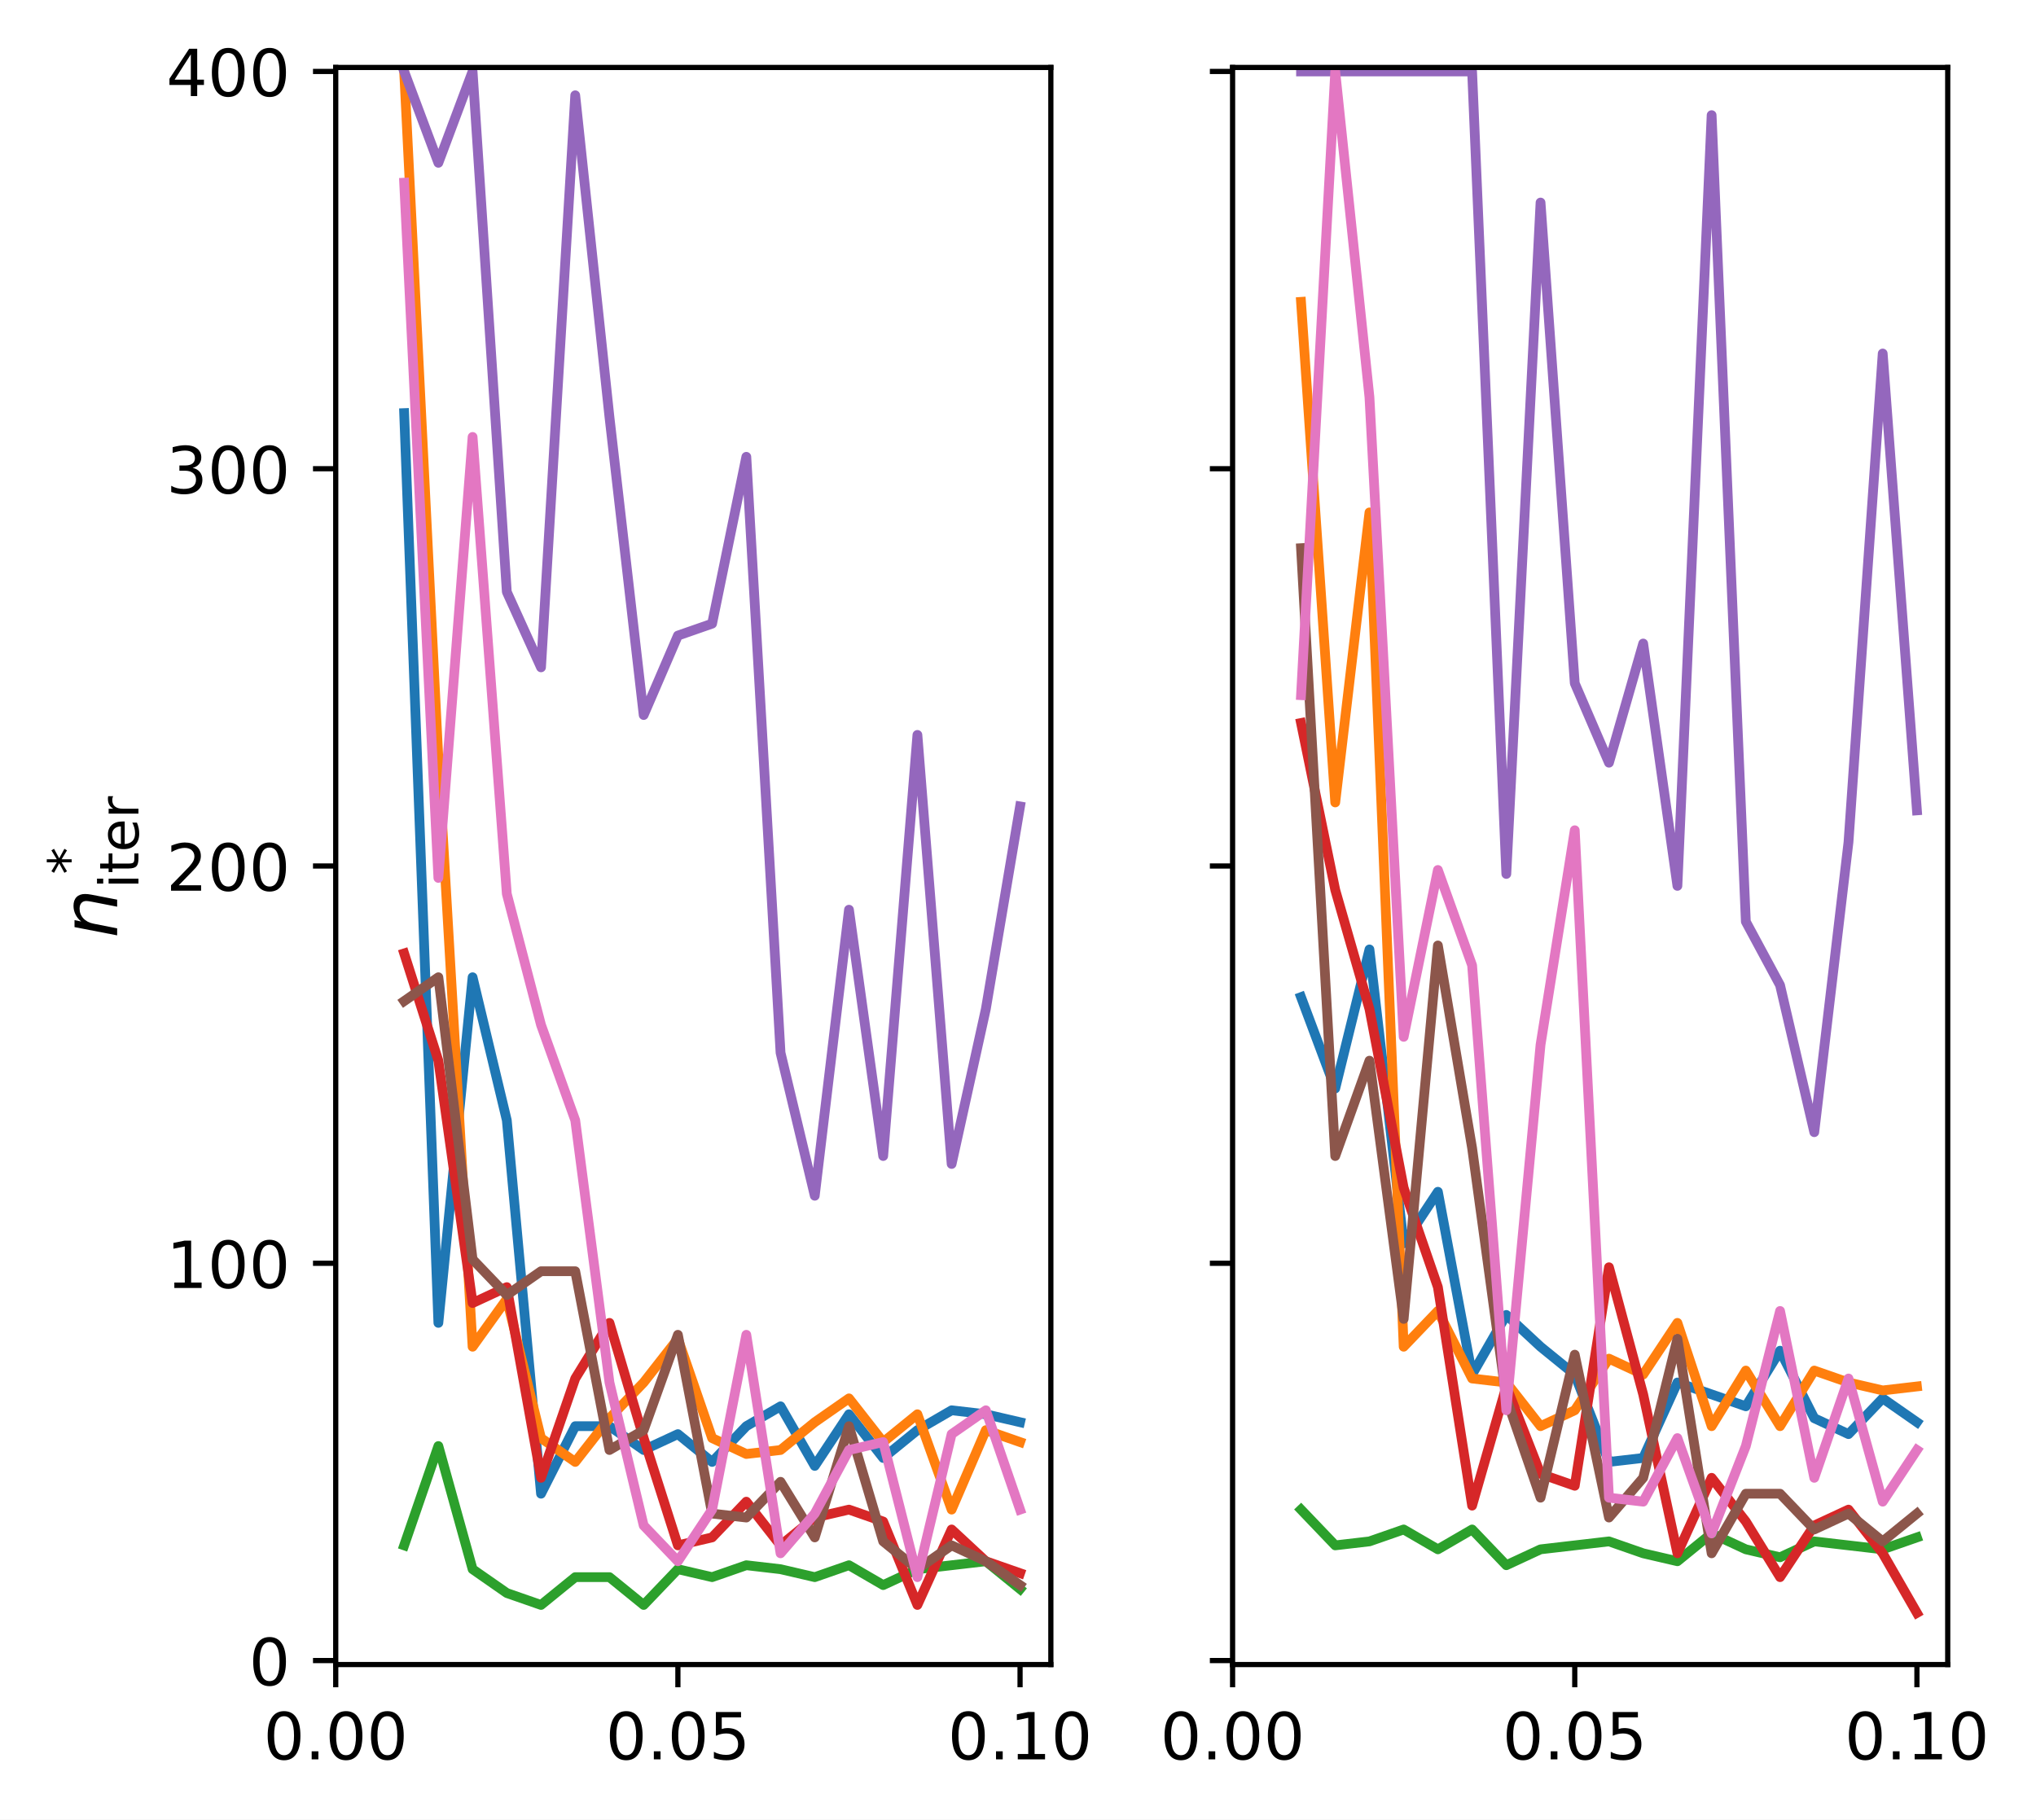
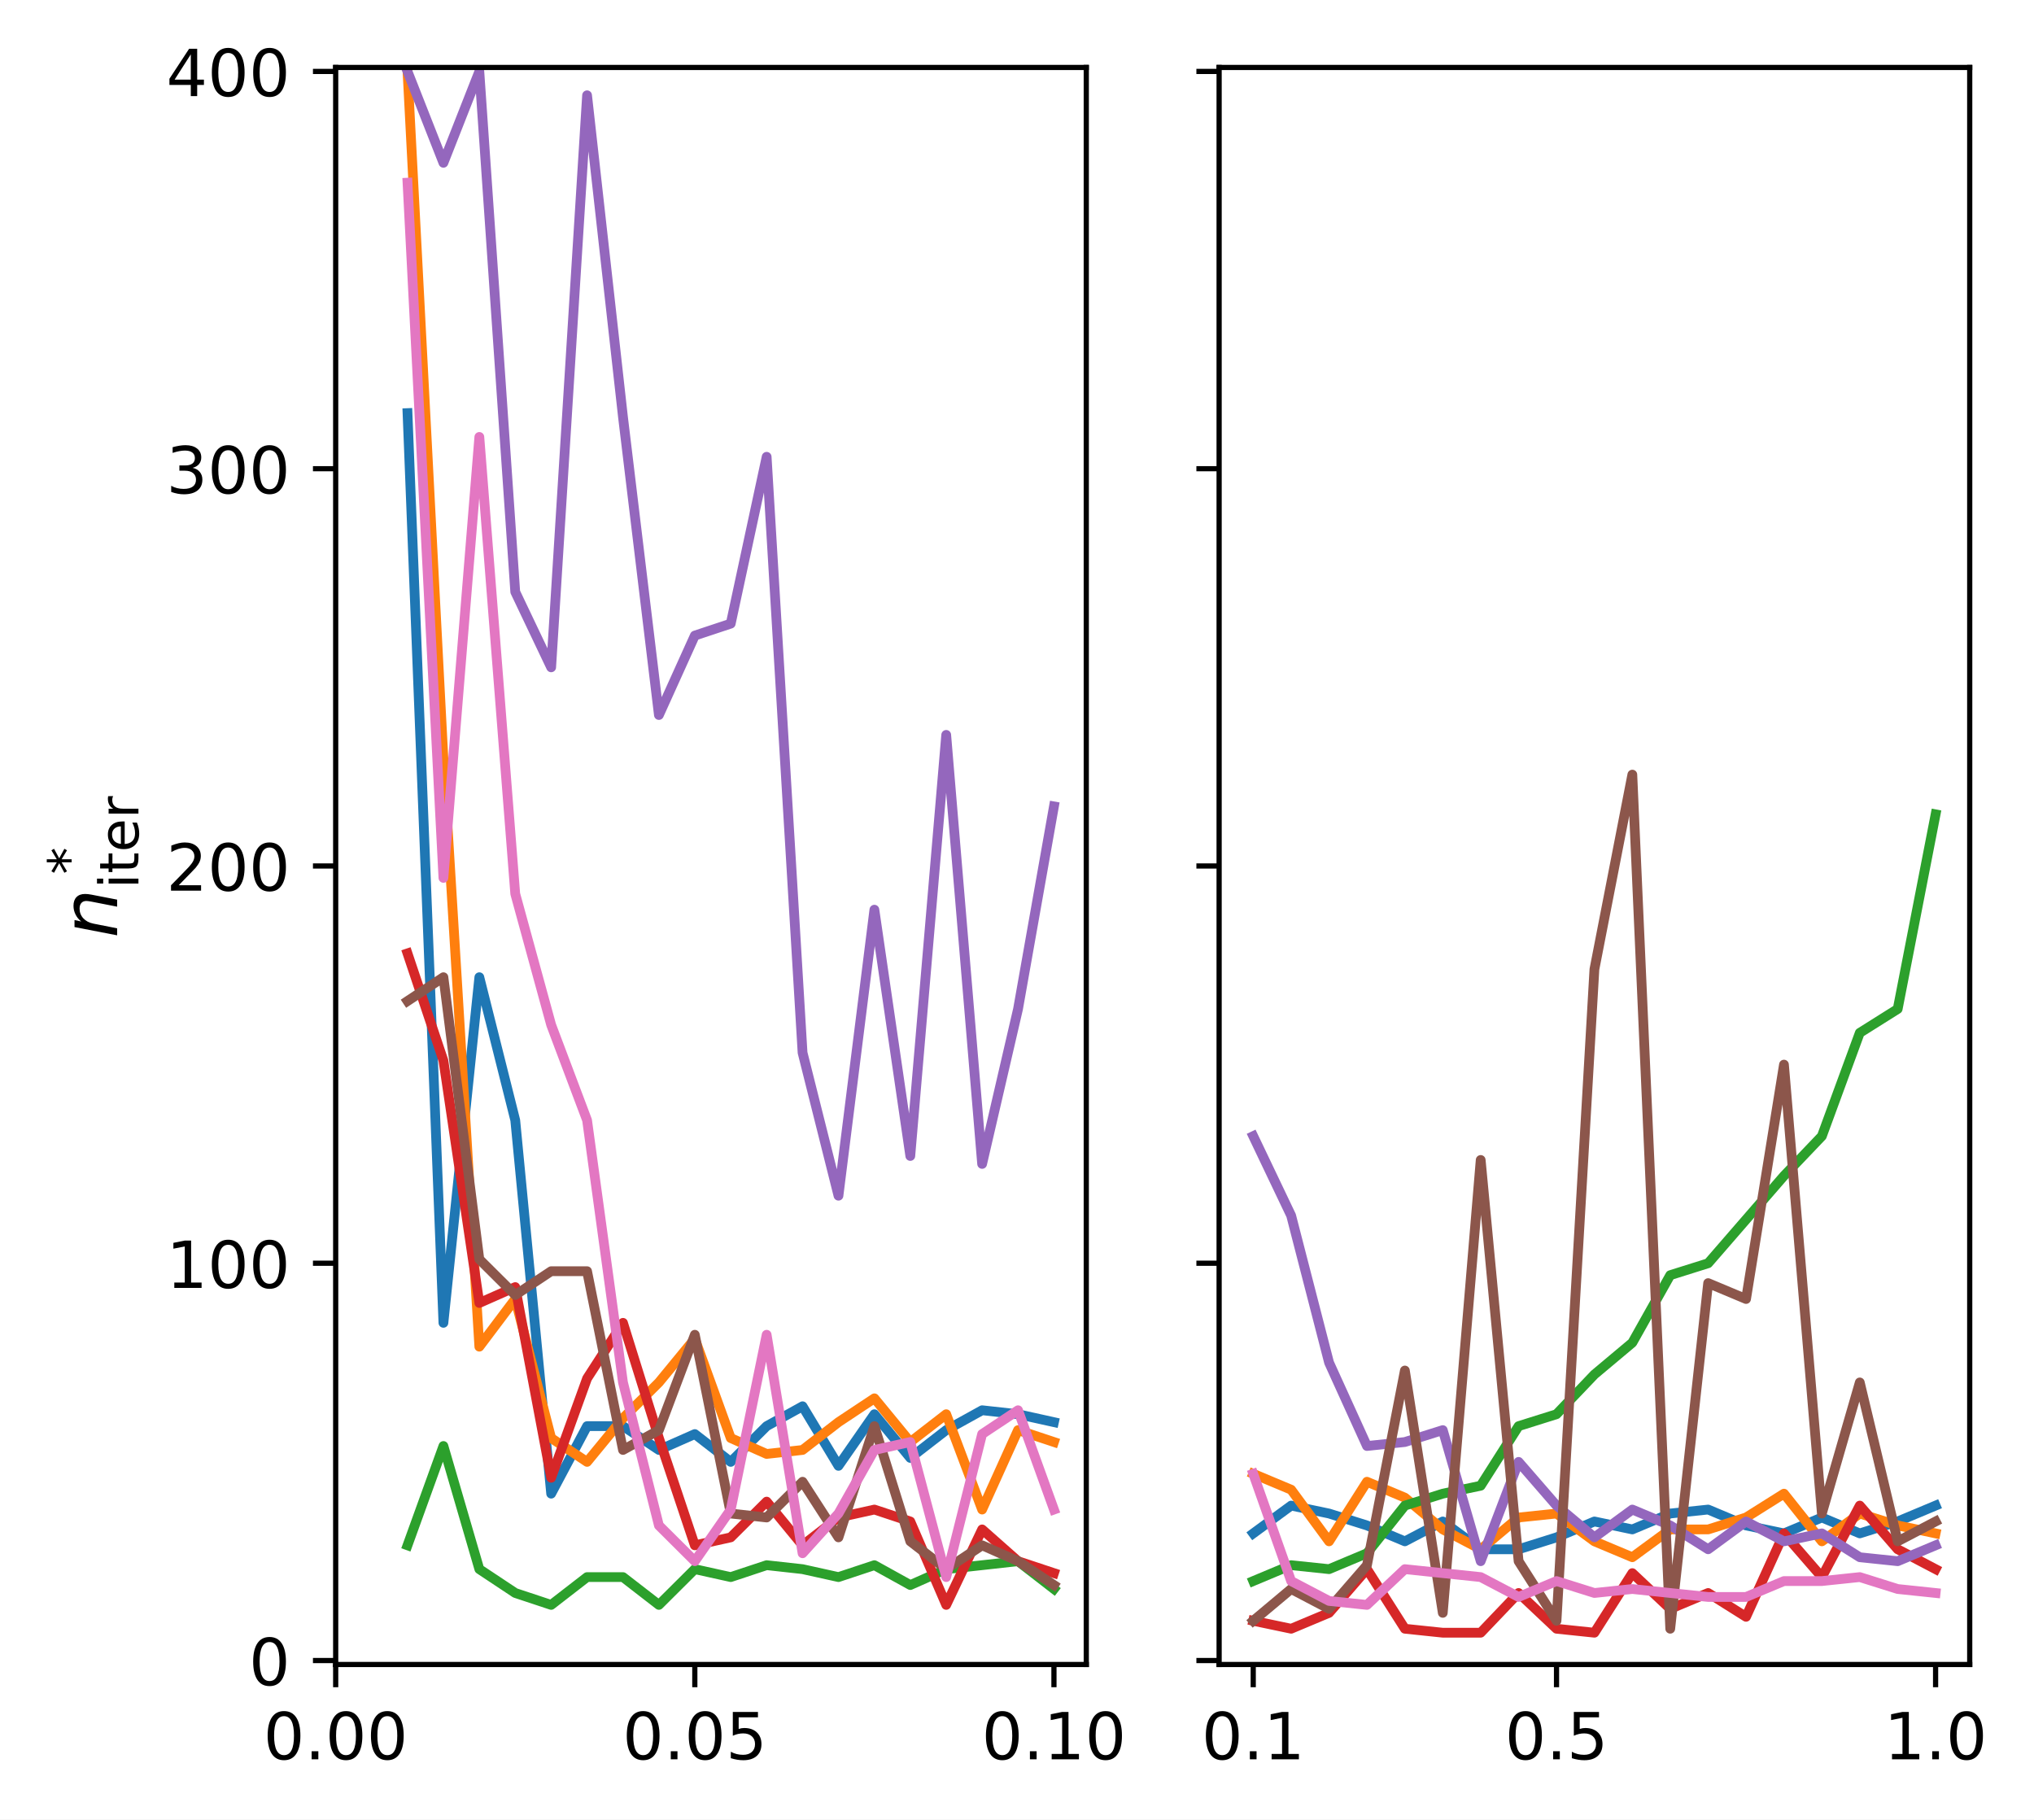
- <svg xmlns="http://www.w3.org/2000/svg" xmlns:xlink="http://www.w3.org/1999/xlink" width="313.462pt" height="280.177pt" viewBox="0 0 313.462 280.177" version="1.1">
+ <svg xmlns="http://www.w3.org/2000/svg" xmlns:xlink="http://www.w3.org/1999/xlink" width="313.192pt" height="280.177pt" viewBox="0 0 313.192 280.177" version="1.1">
  <defs>
    <style type="text/css">*{stroke-linejoin: round; stroke-linecap: butt}</style>
  </defs>
  <g id="figure_1">
    <g id="patch_1">
-       <path d="M 0 280.177  L 313.462 280.177  L 313.462 0  L 0 0  z " style="fill: #ffffff" />
+       <path d="M 0 280.177  L 313.192 280.177  L 313.192 0  L 0 0  z " style="fill: #ffffff" />
    </g>
    <g id="axes_1">
      <g id="patch_2">
-         <path d="M 51.688 256.299  L 161.789 256.299  L 161.789 10.387  L 51.688 10.387  z " style="fill: #ffffff" />
+         <path d="M 51.688 256.299  L 167.263 256.299  L 167.263 10.387  L 51.688 10.387  z " style="fill: #ffffff" />
      </g>
      <g id="matplotlib.axis_1">
        <g id="xtick_1">
          <g id="line2d_1">
            <defs>
-               <path id="mfbfa012be0" d="M 0 0  L 0 3.5  " style="stroke: #000000; stroke-width: 0.8" />
+               <path id="m3b47b26c1c" d="M 0 0  L 0 3.5  " style="stroke: #000000; stroke-width: 0.8" />
            </defs>
            <g>
-               <use xlink:href="#mfbfa012be0" x="51.688" y="256.299" style="stroke: #000000; stroke-width: 0.8" />
+               <use xlink:href="#m3b47b26c1c" x="51.688" y="256.299" style="stroke: #000000; stroke-width: 0.8" />
            </g>
          </g>
          <g id="text_1">
            <g transform="translate(40.55469 270.8976) scale(0.1 -0.1)">
              <defs>
                <path id="DejaVuSans-30" d="M 2034 4250  Q 1547 4250 1301 3770  Q 1056 3291 1056 2328  Q 1056 1369 1301 889  Q 1547 409 2034 409  Q 2525 409 2770 889  Q 3016 1369 3016 2328  Q 3016 3291 2770 3770  Q 2525 4250 2034 4250  z M 2034 4750  Q 2819 4750 3233 4129  Q 3647 3509 3647 2328  Q 3647 1150 3233 529  Q 2819 -91 2034 -91  Q 1250 -91 836 529  Q 422 1150 422 2328  Q 422 3509 836 4129  Q 1250 4750 2034 4750  z " transform="scale(0.015625)" />
                <path id="DejaVuSans-2e" d="M 684 794  L 1344 794  L 1344 0  L 684 0  L 684 794  z " transform="scale(0.015625)" />
              </defs>
              <use xlink:href="#DejaVuSans-30" />
              <use xlink:href="#DejaVuSans-2e" x="63.623" />
              <use xlink:href="#DejaVuSans-30" x="95.41" />
              <use xlink:href="#DejaVuSans-30" x="159.033" />
            </g>
          </g>
        </g>
        <g id="xtick_2">
          <g id="line2d_2">
            <g>
-               <use xlink:href="#mfbfa012be0" x="104.368" y="256.299" style="stroke: #000000; stroke-width: 0.8" />
+               <use xlink:href="#m3b47b26c1c" x="106.987" y="256.299" style="stroke: #000000; stroke-width: 0.8" />
            </g>
          </g>
          <g id="text_2">
-             <g transform="translate(93.23481 270.8976) scale(0.1 -0.1)">
+             <g transform="translate(95.85397 270.8976) scale(0.1 -0.1)">
              <defs>
                <path id="DejaVuSans-35" d="M 691 4666  L 3169 4666  L 3169 4134  L 1269 4134  L 1269 2991  Q 1406 3038 1543 3061  Q 1681 3084 1819 3084  Q 2600 3084 3056 2656  Q 3513 2228 3513 1497  Q 3513 744 3044 326  Q 2575 -91 1722 -91  Q 1428 -91 1123 -41  Q 819 9 494 109  L 494 744  Q 775 591 1075 516  Q 1375 441 1709 441  Q 2250 441 2565 725  Q 2881 1009 2881 1497  Q 2881 1984 2565 2268  Q 2250 2553 1709 2553  Q 1456 2553 1204 2497  Q 953 2441 691 2322  L 691 4666  z " transform="scale(0.015625)" />
              </defs>
              <use xlink:href="#DejaVuSans-30" />
              <use xlink:href="#DejaVuSans-2e" x="63.623" />
              <use xlink:href="#DejaVuSans-30" x="95.41" />
              <use xlink:href="#DejaVuSans-35" x="159.033" />
            </g>
          </g>
        </g>
        <g id="xtick_3">
          <g id="line2d_3">
            <g>
-               <use xlink:href="#mfbfa012be0" x="157.048" y="256.299" style="stroke: #000000; stroke-width: 0.8" />
+               <use xlink:href="#m3b47b26c1c" x="162.286" y="256.299" style="stroke: #000000; stroke-width: 0.8" />
            </g>
          </g>
          <g id="text_3">
-             <g transform="translate(145.9149 270.8976) scale(0.1 -0.1)">
+             <g transform="translate(151.1532 270.8976) scale(0.1 -0.1)">
              <defs>
                <path id="DejaVuSans-31" d="M 794 531  L 1825 531  L 1825 4091  L 703 3866  L 703 4441  L 1819 4666  L 2450 4666  L 2450 531  L 3481 531  L 3481 0  L 794 0  L 794 531  z " transform="scale(0.015625)" />
              </defs>
              <use xlink:href="#DejaVuSans-30" />
              <use xlink:href="#DejaVuSans-2e" x="63.623" />
              <use xlink:href="#DejaVuSans-31" x="95.41" />
              <use xlink:href="#DejaVuSans-30" x="159.033" />
            </g>
          </g>
        </g>
      </g>
      <g id="matplotlib.axis_2">
        <g id="ytick_1">
          <g id="line2d_4">
            <defs>
-               <path id="m588ac39799" d="M 0 0  L -3.5 0  " style="stroke: #000000; stroke-width: 0.8" />
+               <path id="m36e02c9130" d="M 0 0  L -3.5 0  " style="stroke: #000000; stroke-width: 0.8" />
            </defs>
            <g>
-               <use xlink:href="#m588ac39799" x="51.688" y="255.687" style="stroke: #000000; stroke-width: 0.8" />
+               <use xlink:href="#m36e02c9130" x="51.688" y="255.687" style="stroke: #000000; stroke-width: 0.8" />
            </g>
          </g>
          <g id="text_4">
            <g transform="translate(38.325 259.4866) scale(0.1 -0.1)">
              <use xlink:href="#DejaVuSans-30" />
            </g>
          </g>
        </g>
        <g id="ytick_2">
          <g id="line2d_5">
            <g>
-               <use xlink:href="#m588ac39799" x="51.688" y="194.515" style="stroke: #000000; stroke-width: 0.8" />
+               <use xlink:href="#m36e02c9130" x="51.688" y="194.515" style="stroke: #000000; stroke-width: 0.8" />
            </g>
          </g>
          <g id="text_5">
            <g transform="translate(25.6 198.3146) scale(0.1 -0.1)">
              <use xlink:href="#DejaVuSans-31" />
              <use xlink:href="#DejaVuSans-30" x="63.623" />
              <use xlink:href="#DejaVuSans-30" x="127.246" />
            </g>
          </g>
        </g>
        <g id="ytick_3">
          <g id="line2d_6">
            <g>
-               <use xlink:href="#m588ac39799" x="51.688" y="133.343" style="stroke: #000000; stroke-width: 0.8" />
+               <use xlink:href="#m36e02c9130" x="51.688" y="133.343" style="stroke: #000000; stroke-width: 0.8" />
            </g>
          </g>
          <g id="text_6">
            <g transform="translate(25.6 137.1425) scale(0.1 -0.1)">
              <defs>
                <path id="DejaVuSans-32" d="M 1228 531  L 3431 531  L 3431 0  L 469 0  L 469 531  Q 828 903 1448 1529  Q 2069 2156 2228 2338  Q 2531 2678 2651 2914  Q 2772 3150 2772 3378  Q 2772 3750 2511 3984  Q 2250 4219 1831 4219  Q 1534 4219 1204 4116  Q 875 4013 500 3803  L 500 4441  Q 881 4594 1212 4672  Q 1544 4750 1819 4750  Q 2544 4750 2975 4387  Q 3406 4025 3406 3419  Q 3406 3131 3298 2873  Q 3191 2616 2906 2266  Q 2828 2175 2409 1742  Q 1991 1309 1228 531  z " transform="scale(0.015625)" />
              </defs>
              <use xlink:href="#DejaVuSans-32" />
              <use xlink:href="#DejaVuSans-30" x="63.623" />
              <use xlink:href="#DejaVuSans-30" x="127.246" />
            </g>
          </g>
        </g>
        <g id="ytick_4">
          <g id="line2d_7">
            <g>
-               <use xlink:href="#m588ac39799" x="51.688" y="72.171" style="stroke: #000000; stroke-width: 0.8" />
+               <use xlink:href="#m36e02c9130" x="51.688" y="72.171" style="stroke: #000000; stroke-width: 0.8" />
            </g>
          </g>
          <g id="text_7">
            <g transform="translate(25.6 75.97049) scale(0.1 -0.1)">
              <defs>
                <path id="DejaVuSans-33" d="M 2597 2516  Q 3050 2419 3304 2112  Q 3559 1806 3559 1356  Q 3559 666 3084 287  Q 2609 -91 1734 -91  Q 1441 -91 1130 -33  Q 819 25 488 141  L 488 750  Q 750 597 1062 519  Q 1375 441 1716 441  Q 2309 441 2620 675  Q 2931 909 2931 1356  Q 2931 1769 2642 2001  Q 2353 2234 1838 2234  L 1294 2234  L 1294 2753  L 1863 2753  Q 2328 2753 2575 2939  Q 2822 3125 2822 3475  Q 2822 3834 2567 4026  Q 2313 4219 1838 4219  Q 1578 4219 1281 4162  Q 984 4106 628 3988  L 628 4550  Q 988 4650 1302 4700  Q 1616 4750 1894 4750  Q 2613 4750 3031 4423  Q 3450 4097 3450 3541  Q 3450 3153 3228 2886  Q 3006 2619 2597 2516  z " transform="scale(0.015625)" />
              </defs>
              <use xlink:href="#DejaVuSans-33" />
              <use xlink:href="#DejaVuSans-30" x="63.623" />
              <use xlink:href="#DejaVuSans-30" x="127.246" />
            </g>
          </g>
        </g>
        <g id="ytick_5">
          <g id="line2d_8">
            <g>
-               <use xlink:href="#m588ac39799" x="51.688" y="10.999" style="stroke: #000000; stroke-width: 0.8" />
+               <use xlink:href="#m36e02c9130" x="51.688" y="10.999" style="stroke: #000000; stroke-width: 0.8" />
            </g>
          </g>
          <g id="text_8">
            <g transform="translate(25.6 14.79844) scale(0.1 -0.1)">
              <defs>
                <path id="DejaVuSans-34" d="M 2419 4116  L 825 1625  L 2419 1625  L 2419 4116  z M 2253 4666  L 3047 4666  L 3047 1625  L 3713 1625  L 3713 1100  L 3047 1100  L 3047 0  L 2419 0  L 2419 1100  L 313 1100  L 313 1709  L 2253 4666  z " transform="scale(0.015625)" />
              </defs>
              <use xlink:href="#DejaVuSans-34" />
              <use xlink:href="#DejaVuSans-30" x="63.623" />
              <use xlink:href="#DejaVuSans-30" x="127.246" />
            </g>
          </g>
        </g>
        <g id="text_9">
          <g transform="translate(18.12 144.4433) rotate(-90) scale(0.12 -0.12)">
            <defs>
              <path id="DejaVuSans-Oblique-6e" d="M 3566 2113  L 3156 0  L 2578 0  L 2988 2091  Q 3016 2238 3031 2350  Q 3047 2463 3047 2528  Q 3047 2791 2881 2937  Q 2716 3084 2419 3084  Q 1956 3084 1622 2776  Q 1288 2469 1184 1941  L 800 0  L 225 0  L 903 3500  L 1478 3500  L 1363 2950  Q 1603 3253 1940 3418  Q 2278 3584 2650 3584  Q 3113 3584 3367 3334  Q 3622 3084 3622 2631  Q 3622 2519 3608 2391  Q 3594 2263 3566 2113  z " transform="scale(0.015625)" />
              <path id="DejaVuSans-2a" d="M 3009 3897  L 1888 3291  L 3009 2681  L 2828 2375  L 1778 3009  L 1778 1831  L 1422 1831  L 1422 3009  L 372 2375  L 191 2681  L 1313 3291  L 191 3897  L 372 4206  L 1422 3572  L 1422 4750  L 1778 4750  L 1778 3572  L 2828 4206  L 3009 3897  z " transform="scale(0.015625)" />
              <path id="DejaVuSans-69" d="M 603 3500  L 1178 3500  L 1178 0  L 603 0  L 603 3500  z M 603 4863  L 1178 4863  L 1178 4134  L 603 4134  L 603 4863  z " transform="scale(0.015625)" />
              <path id="DejaVuSans-74" d="M 1172 4494  L 1172 3500  L 2356 3500  L 2356 3053  L 1172 3053  L 1172 1153  Q 1172 725 1289 603  Q 1406 481 1766 481  L 2356 481  L 2356 0  L 1766 0  Q 1100 0 847 248  Q 594 497 594 1153  L 594 3053  L 172 3053  L 172 3500  L 594 3500  L 594 4494  L 1172 4494  z " transform="scale(0.015625)" />
              <path id="DejaVuSans-65" d="M 3597 1894  L 3597 1613  L 953 1613  Q 991 1019 1311 708  Q 1631 397 2203 397  Q 2534 397 2845 478  Q 3156 559 3463 722  L 3463 178  Q 3153 47 2828 -22  Q 2503 -91 2169 -91  Q 1331 -91 842 396  Q 353 884 353 1716  Q 353 2575 817 3079  Q 1281 3584 2069 3584  Q 2775 3584 3186 3129  Q 3597 2675 3597 1894  z M 3022 2063  Q 3016 2534 2758 2815  Q 2500 3097 2075 3097  Q 1594 3097 1305 2825  Q 1016 2553 972 2059  L 3022 2063  z " transform="scale(0.015625)" />
              <path id="DejaVuSans-72" d="M 2631 2963  Q 2534 3019 2420 3045  Q 2306 3072 2169 3072  Q 1681 3072 1420 2755  Q 1159 2438 1159 1844  L 1159 0  L 581 0  L 581 3500  L 1159 3500  L 1159 2956  Q 1341 3275 1631 3429  Q 1922 3584 2338 3584  Q 2397 3584 2469 3576  Q 2541 3569 2628 3553  L 2631 2963  z " transform="scale(0.015625)" />
            </defs>
            <use xlink:href="#DejaVuSans-Oblique-6e" transform="translate(0 0.701562)" />
            <use xlink:href="#DejaVuSans-2a" transform="translate(81.6665 39.04688) scale(0.7)" />
            <use xlink:href="#DejaVuSans-69" transform="translate(63.37891 -26.64219) scale(0.7)" />
            <use xlink:href="#DejaVuSans-74" transform="translate(82.82715 -26.64219) scale(0.7)" />
            <use xlink:href="#DejaVuSans-65" transform="translate(110.2734 -26.64219) scale(0.7)" />
            <use xlink:href="#DejaVuSans-72" transform="translate(153.3398 -26.64219) scale(0.7)" />
          </g>
        </g>
      </g>
      <g id="line2d_9">
-         <path d="M 62.224 63.607  L 67.492 203.691  L 72.76 150.471  L 78.028 172.493  L 83.296 229.995  L 88.564 219.596  L 93.832 219.596  L 99.1 223.266  L 104.368 220.819  L 109.636 225.101  L 114.904 219.596  L 120.172 216.537  L 125.44 225.713  L 130.708 217.761  L 135.976 224.49  L 141.244 220.208  L 146.512 217.149  L 151.78 217.761  L 157.048 218.984  " clip-path="url(#pf48e7d6726)" style="fill: none; stroke: #1f77b4; stroke-width: 1.5; stroke-linecap: square" />
+         <path d="M 62.747 63.607  L 68.277 203.691  L 73.807 150.471  L 79.337 172.493  L 84.867 229.995  L 90.397 219.596  L 95.927 219.596  L 101.457 223.266  L 106.987 220.819  L 112.517 225.101  L 118.047 219.596  L 123.577 216.537  L 129.106 225.713  L 134.636 217.761  L 140.166 224.49  L 145.696 220.208  L 151.226 217.149  L 156.756 217.761  L 162.286 218.984  " clip-path="url(#p8d57ee1464)" style="fill: none; stroke: #1f77b4; stroke-width: 1.5; stroke-linecap: square" />
      </g>
      <g id="line2d_10">
-         <path d="M 62.224 10.999  L 67.492 116.827  L 72.76 207.362  L 78.028 200.021  L 83.296 221.431  L 88.564 225.101  L 93.832 218.372  L 99.1 212.867  L 104.368 206.138  L 109.636 221.431  L 114.904 223.878  L 120.172 223.266  L 125.44 218.984  L 130.708 215.314  L 135.976 222.043  L 141.244 217.761  L 146.512 232.442  L 151.78 220.208  L 157.048 222.043  " clip-path="url(#pf48e7d6726)" style="fill: none; stroke: #ff7f0e; stroke-width: 1.5; stroke-linecap: square" />
+         <path d="M 62.747 10.999  L 68.277 116.827  L 73.807 207.362  L 79.337 200.021  L 84.867 221.431  L 90.397 225.101  L 95.927 218.372  L 101.457 212.867  L 106.987 206.138  L 112.517 221.431  L 118.047 223.878  L 123.577 223.266  L 129.106 218.984  L 134.636 215.314  L 140.166 222.043  L 145.696 217.761  L 151.226 232.442  L 156.756 220.208  L 162.286 222.043  " clip-path="url(#p8d57ee1464)" style="fill: none; stroke: #ff7f0e; stroke-width: 1.5; stroke-linecap: square" />
      </g>
      <g id="line2d_11">
-         <path d="M 62.224 237.948  L 67.492 222.655  L 72.76 241.618  L 78.028 245.288  L 83.296 247.123  L 88.564 242.841  L 93.832 242.841  L 99.1 247.123  L 104.368 241.618  L 109.636 242.841  L 114.904 241.006  L 120.172 241.618  L 125.44 242.841  L 130.708 241.006  L 135.976 244.065  L 141.244 241.618  L 146.512 241.006  L 151.78 240.394  L 157.048 244.676  " clip-path="url(#pf48e7d6726)" style="fill: none; stroke: #2ca02c; stroke-width: 1.5; stroke-linecap: square" />
+         <path d="M 62.747 237.948  L 68.277 222.655  L 73.807 241.618  L 79.337 245.288  L 84.867 247.123  L 90.397 242.841  L 95.927 242.841  L 101.457 247.123  L 106.987 241.618  L 112.517 242.841  L 118.047 241.006  L 123.577 241.618  L 129.106 242.841  L 134.636 241.006  L 140.166 244.065  L 145.696 241.618  L 151.226 241.006  L 156.756 240.394  L 162.286 244.676  " clip-path="url(#p8d57ee1464)" style="fill: none; stroke: #2ca02c; stroke-width: 1.5; stroke-linecap: square" />
      </g>
      <g id="line2d_12">
-         <path d="M 62.224 146.801  L 67.492 163.318  L 72.76 200.633  L 78.028 198.186  L 83.296 227.548  L 88.564 212.255  L 93.832 203.691  L 99.1 221.431  L 104.368 237.948  L 109.636 236.724  L 114.904 231.219  L 120.172 237.948  L 125.44 233.665  L 130.708 232.442  L 135.976 234.277  L 141.244 247.123  L 146.512 235.501  L 151.78 240.394  L 157.048 242.23  " clip-path="url(#pf48e7d6726)" style="fill: none; stroke: #d62728; stroke-width: 1.5; stroke-linecap: square" />
+         <path d="M 62.747 146.801  L 68.277 163.318  L 73.807 200.633  L 79.337 198.186  L 84.867 227.548  L 90.397 212.255  L 95.927 203.691  L 101.457 221.431  L 106.987 237.948  L 112.517 236.724  L 118.047 231.219  L 123.577 237.948  L 129.106 233.665  L 134.636 232.442  L 140.166 234.277  L 145.696 247.123  L 151.226 235.501  L 156.756 240.394  L 162.286 242.23  " clip-path="url(#p8d57ee1464)" style="fill: none; stroke: #d62728; stroke-width: 1.5; stroke-linecap: square" />
      </g>
      <g id="line2d_13">
-         <path d="M 62.224 10.999  L 67.492 25.069  L 72.76 10.999  L 78.028 91.135  L 83.296 102.757  L 88.564 14.67  L 93.832 64.219  L 99.1 110.098  L 104.368 97.864  L 109.636 96.028  L 114.904 70.336  L 120.172 162.094  L 125.44 184.116  L 130.708 140.072  L 135.976 177.999  L 141.244 113.157  L 146.512 179.222  L 151.78 155.365  L 157.048 124.168  " clip-path="url(#pf48e7d6726)" style="fill: none; stroke: #9467bd; stroke-width: 1.5; stroke-linecap: square" />
+         <path d="M 62.747 10.999  L 68.277 25.069  L 73.807 10.999  L 79.337 91.135  L 84.867 102.757  L 90.397 14.67  L 95.927 64.219  L 101.457 110.098  L 106.987 97.864  L 112.517 96.028  L 118.047 70.336  L 123.577 162.094  L 129.106 184.116  L 134.636 140.072  L 140.166 177.999  L 145.696 113.157  L 151.226 179.222  L 156.756 155.365  L 162.286 124.168  " clip-path="url(#p8d57ee1464)" style="fill: none; stroke: #9467bd; stroke-width: 1.5; stroke-linecap: square" />
      </g>
      <g id="line2d_14">
-         <path d="M 62.224 154.142  L 67.492 150.471  L 72.76 193.904  L 78.028 199.409  L 83.296 195.739  L 88.564 195.739  L 93.832 223.266  L 99.1 220.208  L 104.368 205.526  L 109.636 233.054  L 114.904 233.665  L 120.172 228.16  L 125.44 236.724  L 130.708 219.596  L 135.976 237.336  L 141.244 241.618  L 146.512 237.948  L 151.78 240.394  L 157.048 244.065  " clip-path="url(#pf48e7d6726)" style="fill: none; stroke: #8c564b; stroke-width: 1.5; stroke-linecap: square" />
+         <path d="M 62.747 154.142  L 68.277 150.471  L 73.807 193.904  L 79.337 199.409  L 84.867 195.739  L 90.397 195.739  L 95.927 223.266  L 101.457 220.208  L 106.987 205.526  L 112.517 233.054  L 118.047 233.665  L 123.577 228.16  L 129.106 236.724  L 134.636 219.596  L 140.166 237.336  L 145.696 241.618  L 151.226 237.948  L 156.756 240.394  L 162.286 244.065  " clip-path="url(#p8d57ee1464)" style="fill: none; stroke: #8c564b; stroke-width: 1.5; stroke-linecap: square" />
      </g>
      <g id="line2d_15">
-         <path d="M 62.224 28.127  L 67.492 135.178  L 72.76 67.278  L 78.028 137.625  L 83.296 157.812  L 88.564 172.493  L 93.832 212.867  L 99.1 234.889  L 104.368 240.394  L 109.636 232.442  L 114.904 205.526  L 120.172 239.171  L 125.44 233.054  L 130.708 223.266  L 135.976 222.043  L 141.244 242.841  L 146.512 220.819  L 151.78 217.149  L 157.048 232.442  " clip-path="url(#pf48e7d6726)" style="fill: none; stroke: #e377c2; stroke-width: 1.5; stroke-linecap: square" />
+         <path d="M 62.747 28.127  L 68.277 135.178  L 73.807 67.278  L 79.337 137.625  L 84.867 157.812  L 90.397 172.493  L 95.927 212.867  L 101.457 234.889  L 106.987 240.394  L 112.517 232.442  L 118.047 205.526  L 123.577 239.171  L 129.106 233.054  L 134.636 223.266  L 140.166 222.043  L 145.696 242.841  L 151.226 220.819  L 156.756 217.149  L 162.286 232.442  " clip-path="url(#p8d57ee1464)" style="fill: none; stroke: #e377c2; stroke-width: 1.5; stroke-linecap: square" />
      </g>
      <g id="patch_3">
        <path d="M 51.688 256.299  L 51.688 10.387  " style="fill: none; stroke: #000000; stroke-width: 0.8; stroke-linejoin: miter; stroke-linecap: square" />
      </g>
      <g id="patch_4">
-         <path d="M 161.789 256.299  L 161.789 10.387  " style="fill: none; stroke: #000000; stroke-width: 0.8; stroke-linejoin: miter; stroke-linecap: square" />
+         <path d="M 167.263 256.299  L 167.263 10.387  " style="fill: none; stroke: #000000; stroke-width: 0.8; stroke-linejoin: miter; stroke-linecap: square" />
      </g>
      <g id="patch_5">
-         <path d="M 51.688 256.299  L 161.789 256.299  " style="fill: none; stroke: #000000; stroke-width: 0.8; stroke-linejoin: miter; stroke-linecap: square" />
+         <path d="M 51.688 256.299  L 167.263 256.299  " style="fill: none; stroke: #000000; stroke-width: 0.8; stroke-linejoin: miter; stroke-linecap: square" />
      </g>
      <g id="patch_6">
-         <path d="M 51.688 10.387  L 161.789 10.387  " style="fill: none; stroke: #000000; stroke-width: 0.8; stroke-linejoin: miter; stroke-linecap: square" />
+         <path d="M 51.688 10.387  L 167.263 10.387  " style="fill: none; stroke: #000000; stroke-width: 0.8; stroke-linejoin: miter; stroke-linecap: square" />
      </g>
    </g>
    <g id="axes_2">
      <g id="patch_7">
-         <path d="M 189.769 256.299  L 299.87 256.299  L 299.87 10.387  L 189.769 10.387  z " style="fill: #ffffff" />
+         <path d="M 187.718 256.299  L 303.294 256.299  L 303.294 10.387  L 187.718 10.387  z " style="fill: #ffffff" />
      </g>
      <g id="matplotlib.axis_3">
        <g id="xtick_4">
          <g id="line2d_16">
            <g>
-               <use xlink:href="#mfbfa012be0" x="189.769" y="256.299" style="stroke: #000000; stroke-width: 0.8" />
+               <use xlink:href="#m3b47b26c1c" x="192.971" y="256.299" style="stroke: #000000; stroke-width: 0.8" />
            </g>
          </g>
          <g id="text_10">
-             <g transform="translate(178.6362 270.8976) scale(0.1 -0.1)">
-               <use xlink:href="#DejaVuSans-30" />
-               <use xlink:href="#DejaVuSans-2e" x="63.623" />
-               <use xlink:href="#DejaVuSans-30" x="95.41" />
-               <use xlink:href="#DejaVuSans-30" x="159.033" />
+             <g transform="translate(185.0199 270.8976) scale(0.1 -0.1)">
+               <use xlink:href="#DejaVuSans-30" />
+               <use xlink:href="#DejaVuSans-2e" x="63.623" />
+               <use xlink:href="#DejaVuSans-31" x="95.41" />
            </g>
          </g>
        </g>
        <g id="xtick_5">
          <g id="line2d_17">
            <g>
-               <use xlink:href="#mfbfa012be0" x="242.449" y="256.299" style="stroke: #000000; stroke-width: 0.8" />
+               <use xlink:href="#m3b47b26c1c" x="239.669" y="256.299" style="stroke: #000000; stroke-width: 0.8" />
            </g>
          </g>
          <g id="text_11">
-             <g transform="translate(231.3163 270.8976) scale(0.1 -0.1)">
-               <use xlink:href="#DejaVuSans-30" />
-               <use xlink:href="#DejaVuSans-2e" x="63.623" />
-               <use xlink:href="#DejaVuSans-30" x="95.41" />
-               <use xlink:href="#DejaVuSans-35" x="159.033" />
+             <g transform="translate(231.7171 270.8976) scale(0.1 -0.1)">
+               <use xlink:href="#DejaVuSans-30" />
+               <use xlink:href="#DejaVuSans-2e" x="63.623" />
+               <use xlink:href="#DejaVuSans-35" x="95.41" />
            </g>
          </g>
        </g>
        <g id="xtick_6">
          <g id="line2d_18">
            <g>
-               <use xlink:href="#mfbfa012be0" x="295.129" y="256.299" style="stroke: #000000; stroke-width: 0.8" />
+               <use xlink:href="#m3b47b26c1c" x="298.04" y="256.299" style="stroke: #000000; stroke-width: 0.8" />
            </g>
          </g>
          <g id="text_12">
-             <g transform="translate(283.9964 270.8976) scale(0.1 -0.1)">
-               <use xlink:href="#DejaVuSans-30" />
-               <use xlink:href="#DejaVuSans-2e" x="63.623" />
-               <use xlink:href="#DejaVuSans-31" x="95.41" />
-               <use xlink:href="#DejaVuSans-30" x="159.033" />
+             <g transform="translate(290.0885 270.8976) scale(0.1 -0.1)">
+               <use xlink:href="#DejaVuSans-31" />
+               <use xlink:href="#DejaVuSans-2e" x="63.623" />
+               <use xlink:href="#DejaVuSans-30" x="95.41" />
            </g>
          </g>
        </g>
      </g>
      <g id="matplotlib.axis_4">
        <g id="ytick_6">
          <g id="line2d_19">
            <g>
-               <use xlink:href="#m588ac39799" x="189.769" y="255.687" style="stroke: #000000; stroke-width: 0.8" />
+               <use xlink:href="#m36e02c9130" x="187.718" y="255.687" style="stroke: #000000; stroke-width: 0.8" />
            </g>
          </g>
        </g>
        <g id="ytick_7">
          <g id="line2d_20">
            <g>
-               <use xlink:href="#m588ac39799" x="189.769" y="194.515" style="stroke: #000000; stroke-width: 0.8" />
+               <use xlink:href="#m36e02c9130" x="187.718" y="194.515" style="stroke: #000000; stroke-width: 0.8" />
            </g>
          </g>
        </g>
        <g id="ytick_8">
          <g id="line2d_21">
            <g>
-               <use xlink:href="#m588ac39799" x="189.769" y="133.343" style="stroke: #000000; stroke-width: 0.8" />
+               <use xlink:href="#m36e02c9130" x="187.718" y="133.343" style="stroke: #000000; stroke-width: 0.8" />
            </g>
          </g>
        </g>
        <g id="ytick_9">
          <g id="line2d_22">
            <g>
-               <use xlink:href="#m588ac39799" x="189.769" y="72.171" style="stroke: #000000; stroke-width: 0.8" />
+               <use xlink:href="#m36e02c9130" x="187.718" y="72.171" style="stroke: #000000; stroke-width: 0.8" />
            </g>
          </g>
        </g>
        <g id="ytick_10">
          <g id="line2d_23">
            <g>
-               <use xlink:href="#m588ac39799" x="189.769" y="10.999" style="stroke: #000000; stroke-width: 0.8" />
+               <use xlink:href="#m36e02c9130" x="187.718" y="10.999" style="stroke: #000000; stroke-width: 0.8" />
            </g>
          </g>
        </g>
      </g>
      <g id="line2d_24">
-         <path d="M 200.305 153.53  L 205.573 167.6  L 210.841 146.189  L 216.109 191.457  L 221.377 183.504  L 226.645 211.644  L 231.913 202.468  L 237.181 207.362  L 242.449 211.644  L 247.717 225.101  L 252.985 224.49  L 258.253 212.867  L 263.521 214.702  L 268.789 216.537  L 274.057 207.973  L 279.325 218.372  L 284.593 220.819  L 289.861 215.314  L 295.129 218.984  " clip-path="url(#pc0969d5e37)" style="fill: none; stroke: #1f77b4; stroke-width: 1.5; stroke-linecap: square" />
+         <path d="M 192.971 236.112  L 198.809 231.83  L 204.646 233.054  L 210.483 234.889  L 216.32 237.336  L 222.157 234.277  L 227.994 238.559  L 233.831 238.559  L 239.669 236.724  L 245.506 234.277  L 251.343 235.501  L 257.18 233.054  L 263.017 232.442  L 268.854 234.889  L 274.692 236.112  L 280.529 233.665  L 286.366 236.112  L 292.203 234.277  L 298.04 231.83  " clip-path="url(#pfc3623386f)" style="fill: none; stroke: #1f77b4; stroke-width: 1.5; stroke-linecap: square" />
      </g>
      <g id="line2d_25">
-         <path d="M 200.305 46.479  L 205.573 123.556  L 210.841 78.9  L 216.109 207.362  L 221.377 201.856  L 226.645 212.255  L 231.913 212.867  L 237.181 219.596  L 242.449 217.149  L 247.717 209.197  L 252.985 211.644  L 258.253 203.691  L 263.521 219.596  L 268.789 211.032  L 274.057 219.596  L 279.325 211.032  L 284.593 212.867  L 289.861 214.09  L 295.129 213.479  " clip-path="url(#pc0969d5e37)" style="fill: none; stroke: #ff7f0e; stroke-width: 1.5; stroke-linecap: square" />
+         <path d="M 192.971 226.937  L 198.809 229.383  L 204.646 237.336  L 210.483 228.16  L 216.32 230.607  L 222.157 235.501  L 227.994 238.559  L 233.831 233.665  L 239.669 233.054  L 245.506 237.336  L 251.343 239.783  L 257.18 235.501  L 263.017 235.501  L 268.854 233.665  L 274.692 229.995  L 280.529 237.336  L 286.366 233.054  L 292.203 234.889  L 298.04 236.112  " clip-path="url(#pfc3623386f)" style="fill: none; stroke: #ff7f0e; stroke-width: 1.5; stroke-linecap: square" />
      </g>
      <g id="line2d_26">
-         <path d="M 200.305 232.442  L 205.573 237.948  L 210.841 237.336  L 216.109 235.501  L 221.377 238.559  L 226.645 235.501  L 231.913 241.006  L 237.181 238.559  L 242.449 237.948  L 247.717 237.336  L 252.985 239.171  L 258.253 240.394  L 263.521 236.112  L 268.789 238.559  L 274.057 239.783  L 279.325 237.336  L 284.593 237.948  L 289.861 238.559  L 295.129 236.724  " clip-path="url(#pc0969d5e37)" style="fill: none; stroke: #2ca02c; stroke-width: 1.5; stroke-linecap: square" />
+         <path d="M 192.971 243.453  L 198.809 241.006  L 204.646 241.618  L 210.483 239.171  L 216.32 231.83  L 222.157 229.995  L 227.994 228.772  L 233.831 219.596  L 239.669 217.761  L 245.506 211.644  L 251.343 206.75  L 257.18 196.351  L 263.017 194.515  L 268.854 187.786  L 274.692 181.058  L 280.529 174.94  L 286.366 159.036  L 292.203 155.365  L 298.04 125.391  " clip-path="url(#pfc3623386f)" style="fill: none; stroke: #2ca02c; stroke-width: 1.5; stroke-linecap: square" />
      </g>
      <g id="line2d_27">
-         <path d="M 200.305 111.321  L 205.573 137.014  L 210.841 155.365  L 216.109 182.893  L 221.377 198.186  L 226.645 231.83  L 231.913 213.479  L 237.181 226.937  L 242.449 228.772  L 247.717 195.127  L 252.985 214.702  L 258.253 239.171  L 263.521 227.548  L 268.789 234.277  L 274.057 242.841  L 279.325 234.889  L 284.593 232.442  L 289.861 239.171  L 295.129 248.347  " clip-path="url(#pc0969d5e37)" style="fill: none; stroke: #d62728; stroke-width: 1.5; stroke-linecap: square" />
+         <path d="M 192.971 249.57  L 198.809 250.794  L 204.646 248.347  L 210.483 241.618  L 216.32 250.794  L 222.157 251.405  L 227.994 251.405  L 233.831 245.288  L 239.669 250.794  L 245.506 251.405  L 251.343 242.23  L 257.18 247.735  L 263.017 245.288  L 268.854 248.958  L 274.692 236.112  L 280.529 242.841  L 286.366 231.83  L 292.203 238.559  L 298.04 241.618  " clip-path="url(#pfc3623386f)" style="fill: none; stroke: #d62728; stroke-width: 1.5; stroke-linecap: square" />
      </g>
      <g id="line2d_28">
-         <path d="M 200.305 10.999  L 205.573 10.999  L 210.841 10.999  L 216.109 10.999  L 221.377 10.999  L 226.645 10.999  L 231.913 134.567  L 237.181 31.186  L 242.449 105.204  L 247.717 117.439  L 252.985 99.087  L 258.253 136.402  L 263.521 17.728  L 268.789 141.907  L 274.057 151.695  L 279.325 174.329  L 284.593 129.673  L 289.861 54.431  L 295.129 124.779  " clip-path="url(#pc0969d5e37)" style="fill: none; stroke: #9467bd; stroke-width: 1.5; stroke-linecap: square" />
+         <path d="M 192.971 174.94  L 198.809 187.175  L 204.646 209.808  L 210.483 222.655  L 216.32 222.043  L 222.157 220.208  L 227.994 240.394  L 233.831 225.101  L 239.669 231.83  L 245.506 236.724  L 251.343 232.442  L 257.18 234.889  L 263.017 238.559  L 268.854 234.277  L 274.692 237.336  L 280.529 236.112  L 286.366 239.783  L 292.203 240.394  L 298.04 237.948  " clip-path="url(#pfc3623386f)" style="fill: none; stroke: #9467bd; stroke-width: 1.5; stroke-linecap: square" />
      </g>
      <g id="line2d_29">
-         <path d="M 200.305 84.406  L 205.573 177.999  L 210.841 163.318  L 216.109 203.079  L 221.377 145.578  L 226.645 176.775  L 231.913 215.314  L 237.181 230.607  L 242.449 208.585  L 247.717 233.665  L 252.985 227.548  L 258.253 206.138  L 263.521 239.171  L 268.789 229.995  L 274.057 229.995  L 279.325 235.501  L 284.593 233.054  L 289.861 237.336  L 295.129 233.054  " clip-path="url(#pc0969d5e37)" style="fill: none; stroke: #8c564b; stroke-width: 1.5; stroke-linecap: square" />
+         <path d="M 192.971 249.57  L 198.809 244.676  L 204.646 247.735  L 210.483 241.006  L 216.32 211.032  L 222.157 248.347  L 227.994 178.611  L 233.831 240.394  L 239.669 249.57  L 245.506 149.248  L 251.343 119.274  L 257.18 250.794  L 263.017 197.574  L 268.854 200.021  L 274.692 163.929  L 280.529 233.054  L 286.366 212.867  L 292.203 237.336  L 298.04 234.277  " clip-path="url(#pfc3623386f)" style="fill: none; stroke: #8c564b; stroke-width: 1.5; stroke-linecap: square" />
      </g>
      <g id="line2d_30">
-         <path d="M 200.305 107.039  L 205.573 10.999  L 210.841 61.16  L 216.109 159.647  L 221.377 133.955  L 226.645 148.636  L 231.913 217.149  L 237.181 160.871  L 242.449 127.838  L 247.717 230.607  L 252.985 231.219  L 258.253 221.431  L 263.521 236.112  L 268.789 222.655  L 274.057 201.856  L 279.325 227.548  L 284.593 212.255  L 289.861 231.219  L 295.129 223.266  " clip-path="url(#pc0969d5e37)" style="fill: none; stroke: #e377c2; stroke-width: 1.5; stroke-linecap: square" />
+         <path d="M 192.971 226.937  L 198.809 243.453  L 204.646 246.512  L 210.483 247.123  L 216.32 241.618  L 222.157 242.23  L 227.994 242.841  L 233.831 245.9  L 239.669 243.453  L 245.506 245.288  L 251.343 244.676  L 257.18 245.288  L 263.017 245.9  L 268.854 245.9  L 274.692 243.453  L 280.529 243.453  L 286.366 242.841  L 292.203 244.676  L 298.04 245.288  " clip-path="url(#pfc3623386f)" style="fill: none; stroke: #e377c2; stroke-width: 1.5; stroke-linecap: square" />
      </g>
      <g id="patch_8">
-         <path d="M 189.769 256.299  L 189.769 10.387  " style="fill: none; stroke: #000000; stroke-width: 0.8; stroke-linejoin: miter; stroke-linecap: square" />
+         <path d="M 187.718 256.299  L 187.718 10.387  " style="fill: none; stroke: #000000; stroke-width: 0.8; stroke-linejoin: miter; stroke-linecap: square" />
      </g>
      <g id="patch_9">
-         <path d="M 299.87 256.299  L 299.87 10.387  " style="fill: none; stroke: #000000; stroke-width: 0.8; stroke-linejoin: miter; stroke-linecap: square" />
+         <path d="M 303.294 256.299  L 303.294 10.387  " style="fill: none; stroke: #000000; stroke-width: 0.8; stroke-linejoin: miter; stroke-linecap: square" />
      </g>
      <g id="patch_10">
-         <path d="M 189.769 256.299  L 299.87 256.299  " style="fill: none; stroke: #000000; stroke-width: 0.8; stroke-linejoin: miter; stroke-linecap: square" />
+         <path d="M 187.718 256.299  L 303.294 256.299  " style="fill: none; stroke: #000000; stroke-width: 0.8; stroke-linejoin: miter; stroke-linecap: square" />
      </g>
      <g id="patch_11">
-         <path d="M 189.769 10.387  L 299.87 10.387  " style="fill: none; stroke: #000000; stroke-width: 0.8; stroke-linejoin: miter; stroke-linecap: square" />
+         <path d="M 187.718 10.387  L 303.294 10.387  " style="fill: none; stroke: #000000; stroke-width: 0.8; stroke-linejoin: miter; stroke-linecap: square" />
      </g>
    </g>
  </g>
  <defs>
-     <clipPath id="pf48e7d6726">
-       <rect x="51.688" y="10.387" width="110.101" height="245.912" />
+     <clipPath id="p8d57ee1464">
+       <rect x="51.688" y="10.387" width="115.575" height="245.912" />
    </clipPath>
-     <clipPath id="pc0969d5e37">
-       <rect x="189.769" y="10.387" width="110.101" height="245.912" />
+     <clipPath id="pfc3623386f">
+       <rect x="187.718" y="10.387" width="115.575" height="245.912" />
    </clipPath>
  </defs>
</svg>
